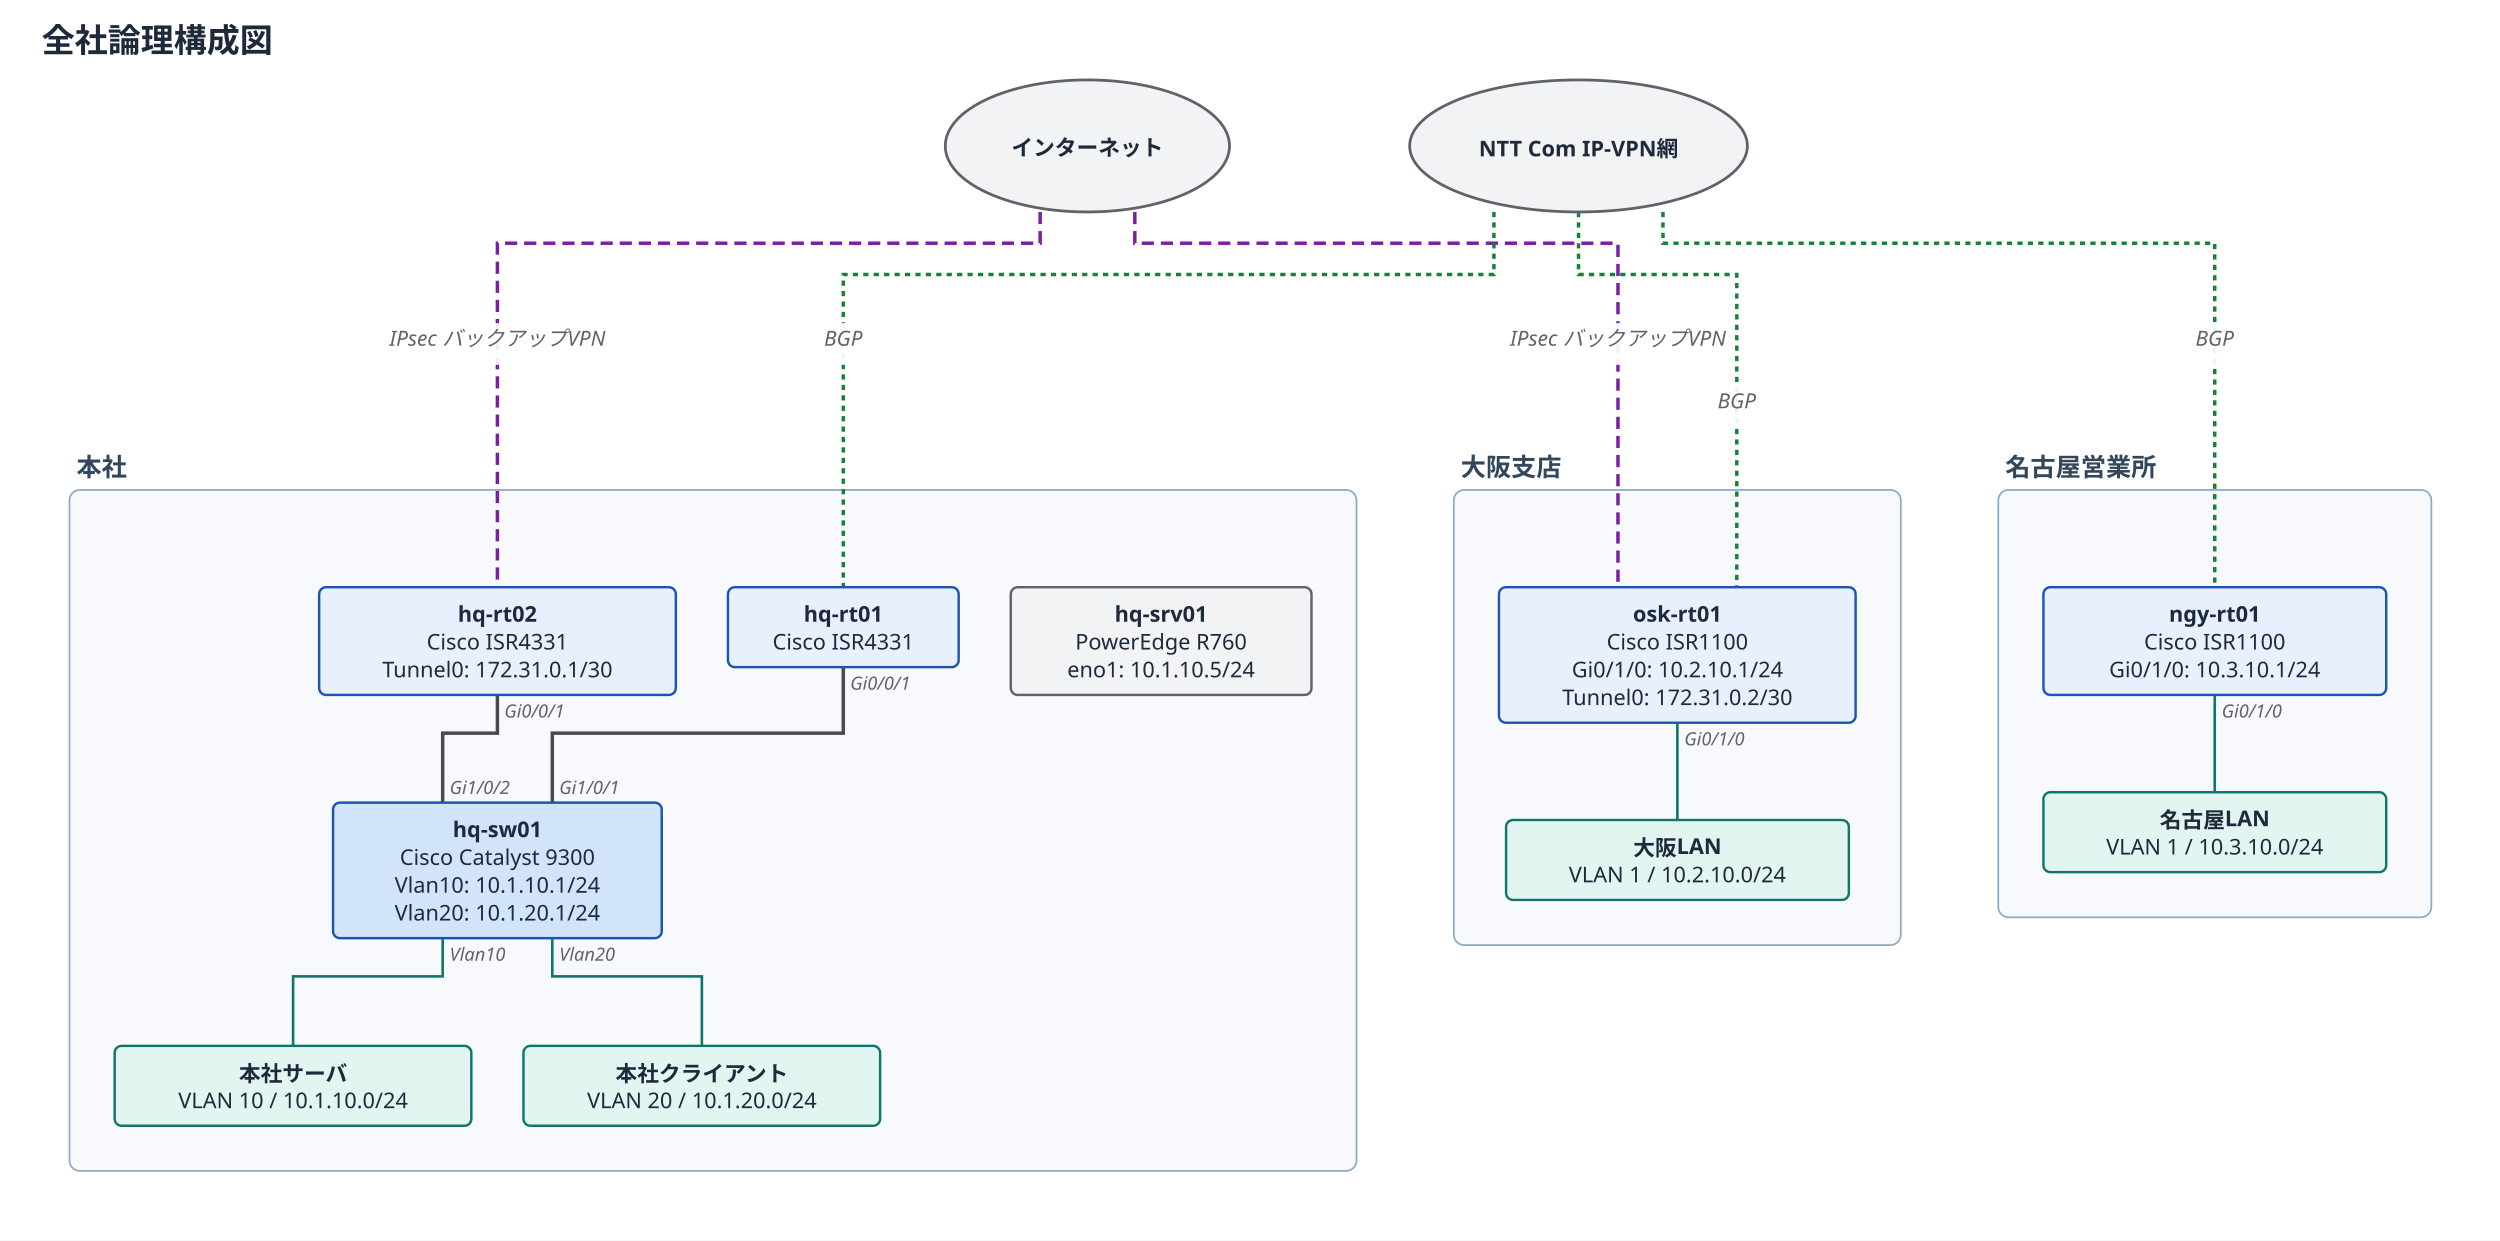
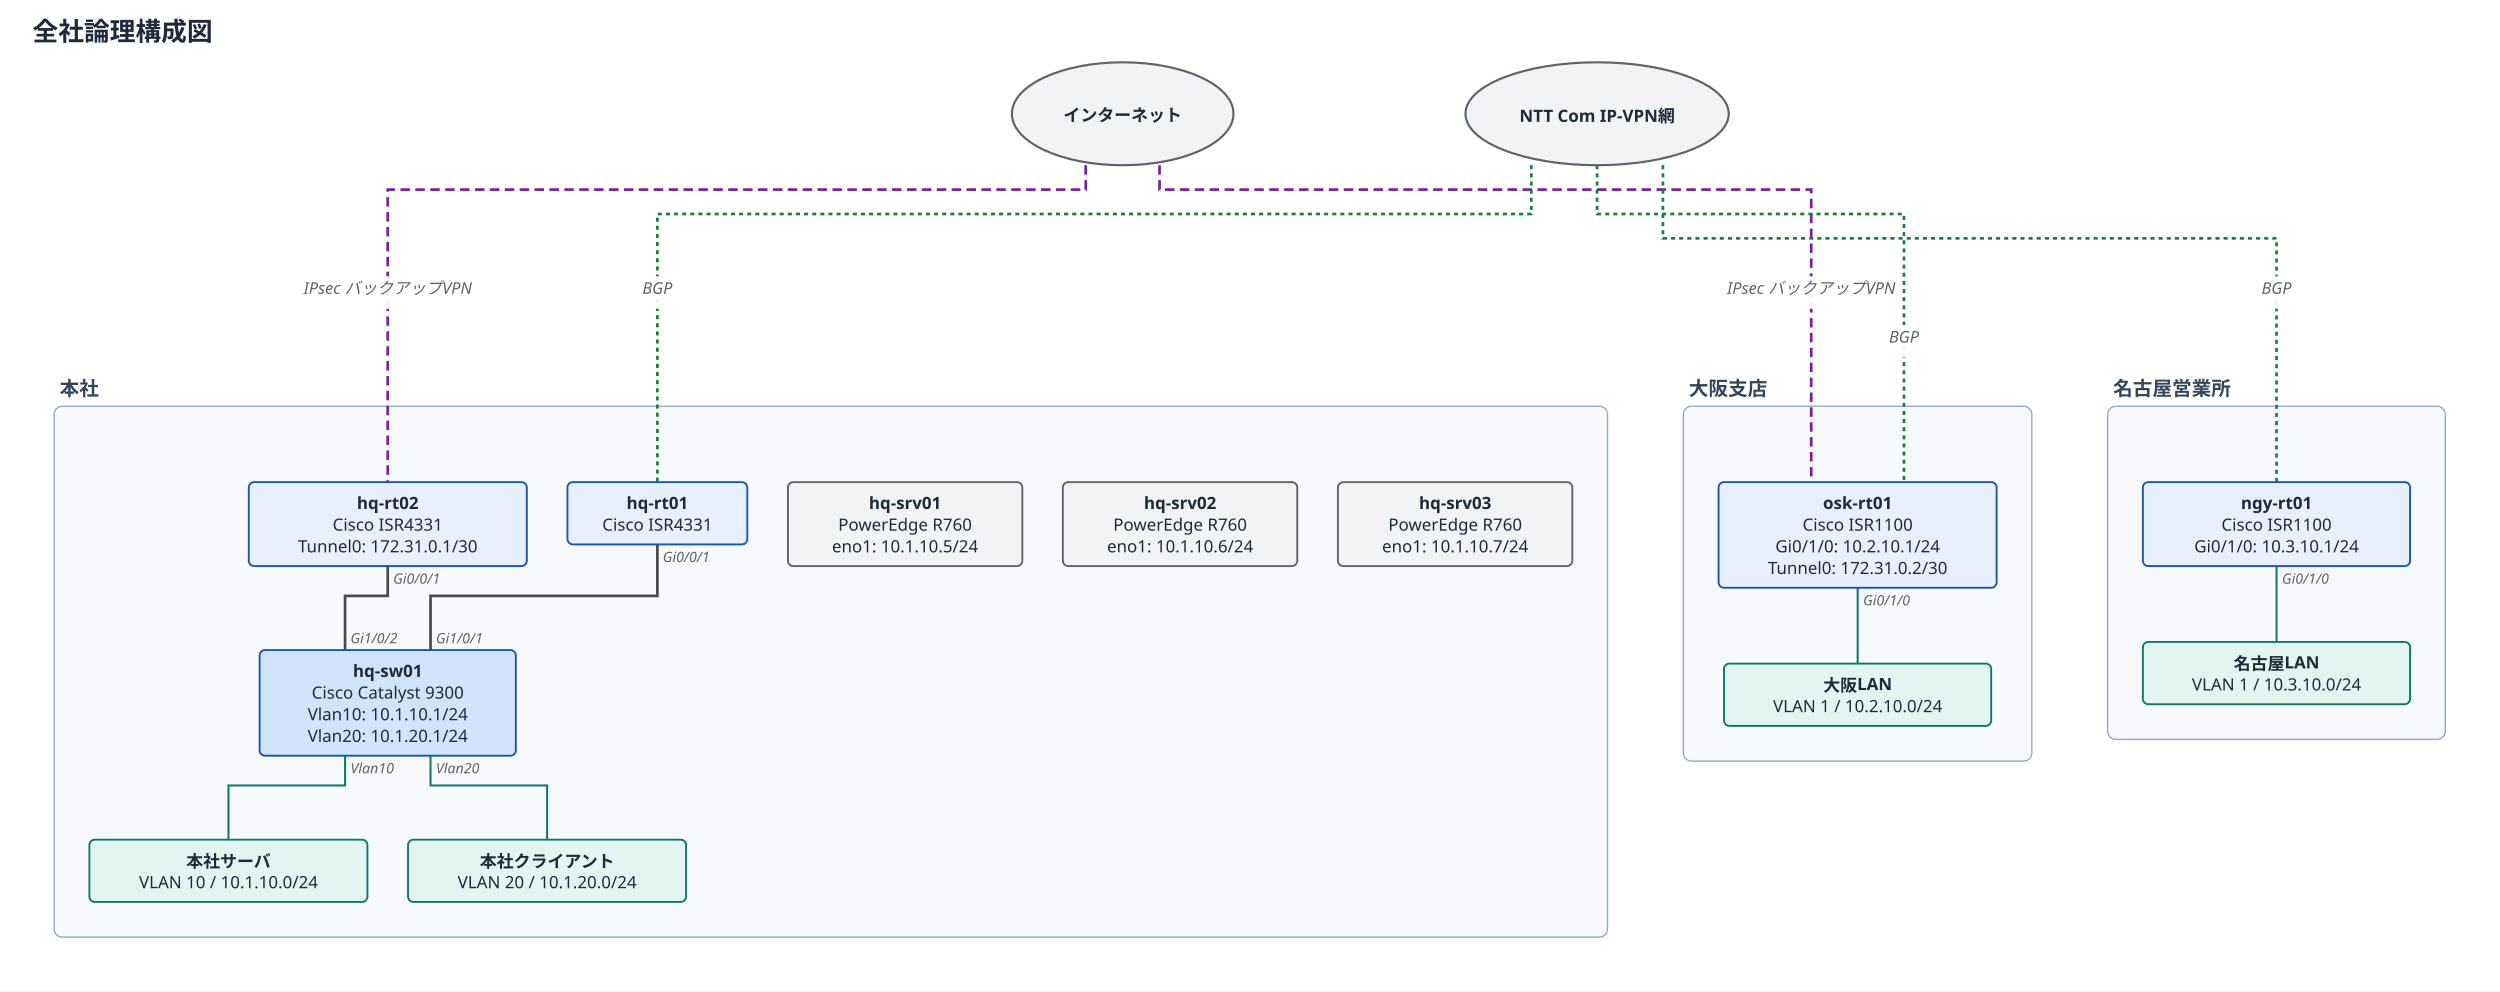
- <svg xmlns="http://www.w3.org/2000/svg" width="1439" height="714" viewBox="0 0 1439 714" font-family="'Segoe UI','Hiragino Sans','Noto Sans JP',Meiryo,sans-serif">
+ <svg xmlns="http://www.w3.org/2000/svg" width="1846" height="732" viewBox="0 0 1846 732" font-family="'Segoe UI','Hiragino Sans','Noto Sans JP',Meiryo,sans-serif">
  <defs />
  <rect width="100%" height="100%" fill="#ffffff" />
  <text x="24" y="30" font-size="19" font-weight="700" fill="#1e293b">全社論理構成図</text>
-   <rect x="40.0" y="282.0" width="740.8" height="392.0" rx="6" fill="#f7f9fc" stroke="#8fa8c4" />
-   <text x="44.0" y="274.0" font-size="14.5" font-weight="600" fill="#33475b">本社</text>
-   <rect x="836.8" y="282.0" width="257.3" height="262.0" rx="6" fill="#f7f9fc" stroke="#8fa8c4" />
-   <text x="840.8" y="274.0" font-size="14.5" font-weight="600" fill="#33475b">大阪支店</text>
-   <rect x="1150.2" y="282.0" width="249.3" height="246.0" rx="6" fill="#f7f9fc" stroke="#8fa8c4" />
-   <text x="1154.2" y="274.0" font-size="14.5" font-weight="600" fill="#33475b">名古屋営業所</text>
-   <polyline points="485.4,384.0 485.4,422.0 317.9,422.0 317.9,462.0" fill="none" stroke="#4a4a4a" stroke-width="2.0" opacity="1.0" />
-   <text x="489.4" y="397.0" font-size="10.5" font-style="italic" fill="#5f6368" opacity="1.0">Gi0/0/1</text>
-   <text x="321.9" y="457.0" font-size="10.5" font-style="italic" fill="#5f6368" opacity="1.0">Gi1/0/1</text>
-   <polyline points="286.3,400.0 286.3,422.0 254.8,422.0 254.8,462.0" fill="none" stroke="#4a4a4a" stroke-width="2.0" opacity="1.0" />
-   <text x="290.3" y="413.0" font-size="10.5" font-style="italic" fill="#5f6368" opacity="1.0">Gi0/0/1</text>
-   <text x="258.8" y="457.0" font-size="10.5" font-style="italic" fill="#5f6368" opacity="1.0">Gi1/0/2</text>
-   <polyline points="254.8,540.0 254.8,562.0 168.7,562.0 168.7,602.0" fill="none" stroke="#0f766e" stroke-width="1.5" opacity="1.0" />
-   <text x="258.8" y="553.0" font-size="10.5" font-style="italic" fill="#5f6368" opacity="1.0">Vlan10</text>
-   <polyline points="317.9,540.0 317.9,562.0 404.0,562.0 404.0,602.0" fill="none" stroke="#0f766e" stroke-width="1.5" opacity="1.0" />
-   <text x="321.9" y="553.0" font-size="10.5" font-style="italic" fill="#5f6368" opacity="1.0">Vlan20</text>
-   <polyline points="965.5,416.0 965.5,472.0" fill="none" stroke="#0f766e" stroke-width="1.5" opacity="1.0" />
-   <text x="969.5" y="429.0" font-size="10.5" font-style="italic" fill="#5f6368" opacity="1.0">Gi0/1/0</text>
-   <polyline points="1274.8,400.0 1274.8,456.0" fill="none" stroke="#0f766e" stroke-width="1.5" opacity="1.0" />
-   <text x="1278.8" y="413.0" font-size="10.5" font-style="italic" fill="#5f6368" opacity="1.0">Gi0/1/0</text>
-   <polyline points="598.7,122.0 598.7,140.0 286.3,140.0 286.3,338.0" fill="none" stroke="#7b1fa2" stroke-width="2.0" opacity="1.0" stroke-dasharray="7 4" />
-   <rect x="206.1" y="186.0" width="160.5" height="24.0" rx="4" fill="#ffffff" fill-opacity="0.92" opacity="1.0" />
-   <text x="286.3" y="199.0" text-anchor="middle" font-size="12" font-style="italic" font-weight="400" fill="#5f6368" opacity="1.0">IPsec バックアップVPN</text>
-   <polyline points="653.2,122.0 653.2,140.0 931.3,140.0 931.3,338.0" fill="none" stroke="#7b1fa2" stroke-width="2.0" opacity="1.0" stroke-dasharray="7 4" />
-   <rect x="851.0" y="186.0" width="160.5" height="24.0" rx="4" fill="#ffffff" fill-opacity="0.92" opacity="1.0" />
-   <text x="931.3" y="199.0" text-anchor="middle" font-size="12" font-style="italic" font-weight="400" fill="#5f6368" opacity="1.0">IPsec バックアップVPN</text>
-   <polyline points="859.9,122.0 859.9,158.0 485.4,158.0 485.4,338.0" fill="none" stroke="#188038" stroke-width="2.0" opacity="1.0" stroke-dasharray="3 3" />
-   <rect x="467.7" y="186.0" width="35.2" height="24.0" rx="4" fill="#ffffff" fill-opacity="0.92" opacity="1.0" />
-   <text x="485.4" y="199.0" text-anchor="middle" font-size="12" font-style="italic" font-weight="400" fill="#5f6368" opacity="1.0">BGP</text>
-   <polyline points="908.6,122.0 908.6,158.0 999.7,158.0 999.7,338.0" fill="none" stroke="#188038" stroke-width="2.0" opacity="1.0" stroke-dasharray="3 3" />
-   <rect x="982.1" y="222.0" width="35.2" height="24.0" rx="4" fill="#ffffff" fill-opacity="0.92" opacity="1.0" />
-   <text x="999.7" y="235.0" text-anchor="middle" font-size="12" font-style="italic" font-weight="400" fill="#5f6368" opacity="1.0">BGP</text>
-   <polyline points="957.2,122.0 957.2,140.0 1274.8,140.0 1274.8,338.0" fill="none" stroke="#188038" stroke-width="2.0" opacity="1.0" stroke-dasharray="3 3" />
-   <rect x="1257.2" y="186.0" width="35.2" height="24.0" rx="4" fill="#ffffff" fill-opacity="0.92" opacity="1.0" />
-   <text x="1274.8" y="199.0" text-anchor="middle" font-size="12" font-style="italic" font-weight="400" fill="#5f6368" opacity="1.0">BGP</text>
-   <ellipse cx="625.9" cy="84.0" rx="81.8" ry="38.0" fill="#f1f3f4" stroke="#5f6368" stroke-width="1.6" />
-   <text x="625.9" y="84.0" text-anchor="middle" dominant-baseline="central" font-size="12.5" font-weight="600" fill="#1e293b">インターネット</text>
-   <ellipse cx="908.6" cy="84.0" rx="97.2" ry="38.0" fill="#f1f3f4" stroke="#5f6368" stroke-width="1.6" />
-   <text x="908.6" y="84.0" text-anchor="middle" dominant-baseline="central" font-size="12.5" font-weight="600" fill="#1e293b">NTT Com IP-VPN網</text>
-   <rect x="183.7" y="338.0" width="205.3" height="62.0" rx="4" fill="#e8f0fe" stroke="#1a56b0" stroke-width="1.4" />
-   <text x="286.3" y="353.0" text-anchor="middle" dominant-baseline="central" font-size="12.5" font-weight="600" fill="#1e293b">hq-rt02</text>
-   <text x="286.3" y="369.0" text-anchor="middle" dominant-baseline="central" font-size="12.5" font-weight="400" fill="#1e293b">Cisco ISR4331</text>
-   <text x="286.3" y="385.0" text-anchor="middle" dominant-baseline="central" font-size="12.5" font-weight="400" fill="#1e293b">Tunnel0: 172.31.0.1/30</text>
-   <rect x="419.0" y="338.0" width="132.8" height="46.0" rx="4" fill="#e8f0fe" stroke="#1a56b0" stroke-width="1.4" />
-   <text x="485.4" y="353.0" text-anchor="middle" dominant-baseline="central" font-size="12.5" font-weight="600" fill="#1e293b">hq-rt01</text>
-   <text x="485.4" y="369.0" text-anchor="middle" dominant-baseline="central" font-size="12.5" font-weight="400" fill="#1e293b">Cisco ISR4331</text>
-   <rect x="191.7" y="462.0" width="189.2" height="78.0" rx="4" fill="#d2e3fc" stroke="#1a56b0" stroke-width="1.4" />
-   <text x="286.3" y="477.0" text-anchor="middle" dominant-baseline="central" font-size="12.5" font-weight="600" fill="#1e293b">hq-sw01</text>
-   <text x="286.3" y="493.0" text-anchor="middle" dominant-baseline="central" font-size="12.5" font-weight="400" fill="#1e293b">Cisco Catalyst 9300</text>
-   <text x="286.3" y="509.0" text-anchor="middle" dominant-baseline="central" font-size="12.5" font-weight="400" fill="#1e293b">Vlan10: 10.1.10.1/24</text>
-   <text x="286.3" y="525.0" text-anchor="middle" dominant-baseline="central" font-size="12.5" font-weight="400" fill="#1e293b">Vlan20: 10.1.20.1/24</text>
-   <rect x="581.8" y="338.0" width="173.1" height="62.0" rx="4" fill="#f1f3f4" stroke="#5f6368" stroke-width="1.4" />
-   <text x="668.3" y="353.0" text-anchor="middle" dominant-baseline="central" font-size="12.5" font-weight="600" fill="#1e293b">hq-srv01</text>
-   <text x="668.3" y="369.0" text-anchor="middle" dominant-baseline="central" font-size="12.5" font-weight="400" fill="#1e293b">PowerEdge R760</text>
-   <text x="668.3" y="385.0" text-anchor="middle" dominant-baseline="central" font-size="12.5" font-weight="400" fill="#1e293b">eno1: 10.1.10.5/24</text>
-   <rect x="66.0" y="602.0" width="205.3" height="46.0" rx="4" fill="#e2f5f0" stroke="#0f766e" stroke-width="1.4" />
-   <text x="168.7" y="617.0" text-anchor="middle" dominant-baseline="central" font-size="12.5" font-weight="600" fill="#1e293b">本社サーバ</text>
-   <text x="168.7" y="633.0" text-anchor="middle" dominant-baseline="central" font-size="12.5" font-weight="400" fill="#1e293b">VLAN 10 / 10.1.10.0/24</text>
-   <rect x="301.3" y="602.0" width="205.3" height="46.0" rx="4" fill="#e2f5f0" stroke="#0f766e" stroke-width="1.4" />
-   <text x="404.0" y="617.0" text-anchor="middle" dominant-baseline="central" font-size="12.5" font-weight="600" fill="#1e293b">本社クライアント</text>
-   <text x="404.0" y="633.0" text-anchor="middle" dominant-baseline="central" font-size="12.5" font-weight="400" fill="#1e293b">VLAN 20 / 10.1.20.0/24</text>
-   <rect x="862.8" y="338.0" width="205.3" height="78.0" rx="4" fill="#e8f0fe" stroke="#1a56b0" stroke-width="1.4" />
-   <text x="965.5" y="353.0" text-anchor="middle" dominant-baseline="central" font-size="12.5" font-weight="600" fill="#1e293b">osk-rt01</text>
-   <text x="965.5" y="369.0" text-anchor="middle" dominant-baseline="central" font-size="12.5" font-weight="400" fill="#1e293b">Cisco ISR1100</text>
-   <text x="965.5" y="385.0" text-anchor="middle" dominant-baseline="central" font-size="12.5" font-weight="400" fill="#1e293b">Gi0/1/0: 10.2.10.1/24</text>
-   <text x="965.5" y="401.0" text-anchor="middle" dominant-baseline="central" font-size="12.5" font-weight="400" fill="#1e293b">Tunnel0: 172.31.0.2/30</text>
-   <rect x="866.9" y="472.0" width="197.3" height="46.0" rx="4" fill="#e2f5f0" stroke="#0f766e" stroke-width="1.4" />
-   <text x="965.5" y="487.0" text-anchor="middle" dominant-baseline="central" font-size="12.5" font-weight="600" fill="#1e293b">大阪LAN</text>
-   <text x="965.5" y="503.0" text-anchor="middle" dominant-baseline="central" font-size="12.5" font-weight="400" fill="#1e293b">VLAN 1 / 10.2.10.0/24</text>
-   <rect x="1176.2" y="338.0" width="197.3" height="62.0" rx="4" fill="#e8f0fe" stroke="#1a56b0" stroke-width="1.4" />
-   <text x="1274.8" y="353.0" text-anchor="middle" dominant-baseline="central" font-size="12.5" font-weight="600" fill="#1e293b">ngy-rt01</text>
-   <text x="1274.8" y="369.0" text-anchor="middle" dominant-baseline="central" font-size="12.5" font-weight="400" fill="#1e293b">Cisco ISR1100</text>
-   <text x="1274.8" y="385.0" text-anchor="middle" dominant-baseline="central" font-size="12.5" font-weight="400" fill="#1e293b">Gi0/1/0: 10.3.10.1/24</text>
-   <rect x="1176.2" y="456.0" width="197.3" height="46.0" rx="4" fill="#e2f5f0" stroke="#0f766e" stroke-width="1.4" />
-   <text x="1274.8" y="471.0" text-anchor="middle" dominant-baseline="central" font-size="12.5" font-weight="600" fill="#1e293b">名古屋LAN</text>
-   <text x="1274.8" y="487.0" text-anchor="middle" dominant-baseline="central" font-size="12.5" font-weight="400" fill="#1e293b">VLAN 1 / 10.3.10.0/24</text>
+   <rect x="40.0" y="300.0" width="1147.0" height="392.0" rx="6" fill="#f7f9fc" stroke="#8fa8c4" />
+   <text x="44.0" y="292.0" font-size="14.5" font-weight="600" fill="#33475b">本社</text>
+   <rect x="1243.0" y="300.0" width="257.3" height="262.0" rx="6" fill="#f7f9fc" stroke="#8fa8c4" />
+   <text x="1247.0" y="292.0" font-size="14.5" font-weight="600" fill="#33475b">大阪支店</text>
+   <rect x="1556.3" y="300.0" width="249.3" height="246.0" rx="6" fill="#f7f9fc" stroke="#8fa8c4" />
+   <text x="1560.3" y="292.0" font-size="14.5" font-weight="600" fill="#33475b">名古屋営業所</text>
+   <polyline points="485.4,402.0 485.4,440.0 317.9,440.0 317.9,480.0" fill="none" stroke="#4a4a4a" stroke-width="2.0" opacity="1.0" />
+   <text x="489.4" y="415.0" font-size="10.5" font-style="italic" fill="#5f6368" opacity="1.0">Gi0/0/1</text>
+   <text x="321.9" y="475.0" font-size="10.5" font-style="italic" fill="#5f6368" opacity="1.0">Gi1/0/1</text>
+   <polyline points="286.3,418.0 286.3,440.0 254.8,440.0 254.8,480.0" fill="none" stroke="#4a4a4a" stroke-width="2.0" opacity="1.0" />
+   <text x="290.3" y="431.0" font-size="10.5" font-style="italic" fill="#5f6368" opacity="1.0">Gi0/0/1</text>
+   <text x="258.8" y="475.0" font-size="10.5" font-style="italic" fill="#5f6368" opacity="1.0">Gi1/0/2</text>
+   <polyline points="254.8,558.0 254.8,580.0 168.7,580.0 168.7,620.0" fill="none" stroke="#0f766e" stroke-width="1.5" opacity="1.0" />
+   <text x="258.8" y="571.0" font-size="10.5" font-style="italic" fill="#5f6368" opacity="1.0">Vlan10</text>
+   <polyline points="317.9,558.0 317.9,580.0 404.0,580.0 404.0,620.0" fill="none" stroke="#0f766e" stroke-width="1.5" opacity="1.0" />
+   <text x="321.9" y="571.0" font-size="10.5" font-style="italic" fill="#5f6368" opacity="1.0">Vlan20</text>
+   <polyline points="1371.7,434.0 1371.7,490.0" fill="none" stroke="#0f766e" stroke-width="1.5" opacity="1.0" />
+   <text x="1375.7" y="447.0" font-size="10.5" font-style="italic" fill="#5f6368" opacity="1.0">Gi0/1/0</text>
+   <polyline points="1681.0,418.0 1681.0,474.0" fill="none" stroke="#0f766e" stroke-width="1.5" opacity="1.0" />
+   <text x="1685.0" y="431.0" font-size="10.5" font-style="italic" fill="#5f6368" opacity="1.0">Gi0/1/0</text>
+   <polyline points="801.7,122.0 801.7,140.0 286.3,140.0 286.3,356.0" fill="none" stroke="#7b1fa2" stroke-width="2.0" opacity="1.0" stroke-dasharray="7 4" />
+   <rect x="206.1" y="204.0" width="160.5" height="24.0" rx="4" fill="#ffffff" fill-opacity="0.92" opacity="1.0" />
+   <text x="286.3" y="217.0" text-anchor="middle" font-size="12" font-style="italic" font-weight="400" fill="#5f6368" opacity="1.0">IPsec バックアップVPN</text>
+   <polyline points="856.2,122.0 856.2,140.0 1337.4,140.0 1337.4,356.0" fill="none" stroke="#7b1fa2" stroke-width="2.0" opacity="1.0" stroke-dasharray="7 4" />
+   <rect x="1257.2" y="204.0" width="160.5" height="24.0" rx="4" fill="#ffffff" fill-opacity="0.92" opacity="1.0" />
+   <text x="1337.4" y="217.0" text-anchor="middle" font-size="12" font-style="italic" font-weight="400" fill="#5f6368" opacity="1.0">IPsec バックアップVPN</text>
+   <polyline points="1130.7,122.0 1130.7,158.0 485.4,158.0 485.4,356.0" fill="none" stroke="#188038" stroke-width="2.0" opacity="1.0" stroke-dasharray="3 3" />
+   <rect x="467.7" y="204.0" width="35.2" height="24.0" rx="4" fill="#ffffff" fill-opacity="0.92" opacity="1.0" />
+   <text x="485.4" y="217.0" text-anchor="middle" font-size="12" font-style="italic" font-weight="400" fill="#5f6368" opacity="1.0">BGP</text>
+   <polyline points="1179.3,122.0 1179.3,158.0 1405.9,158.0 1405.9,356.0" fill="none" stroke="#188038" stroke-width="2.0" opacity="1.0" stroke-dasharray="3 3" />
+   <rect x="1388.3" y="240.0" width="35.2" height="24.0" rx="4" fill="#ffffff" fill-opacity="0.92" opacity="1.0" />
+   <text x="1405.9" y="253.0" text-anchor="middle" font-size="12" font-style="italic" font-weight="400" fill="#5f6368" opacity="1.0">BGP</text>
+   <polyline points="1227.9,122.0 1227.9,176.0 1681.0,176.0 1681.0,356.0" fill="none" stroke="#188038" stroke-width="2.0" opacity="1.0" stroke-dasharray="3 3" />
+   <rect x="1663.3" y="204.0" width="35.2" height="24.0" rx="4" fill="#ffffff" fill-opacity="0.92" opacity="1.0" />
+   <text x="1681.0" y="217.0" text-anchor="middle" font-size="12" font-style="italic" font-weight="400" fill="#5f6368" opacity="1.0">BGP</text>
+   <ellipse cx="829.0" cy="84.0" rx="81.8" ry="38.0" fill="#f1f3f4" stroke="#5f6368" stroke-width="1.6" />
+   <text x="829.0" y="84.0" text-anchor="middle" dominant-baseline="central" font-size="12.5" font-weight="600" fill="#1e293b">インターネット</text>
+   <ellipse cx="1179.3" cy="84.0" rx="97.2" ry="38.0" fill="#f1f3f4" stroke="#5f6368" stroke-width="1.6" />
+   <text x="1179.3" y="84.0" text-anchor="middle" dominant-baseline="central" font-size="12.5" font-weight="600" fill="#1e293b">NTT Com IP-VPN網</text>
+   <rect x="183.7" y="356.0" width="205.3" height="62.0" rx="4" fill="#e8f0fe" stroke="#1a56b0" stroke-width="1.4" />
+   <text x="286.3" y="371.0" text-anchor="middle" dominant-baseline="central" font-size="12.5" font-weight="600" fill="#1e293b">hq-rt02</text>
+   <text x="286.3" y="387.0" text-anchor="middle" dominant-baseline="central" font-size="12.5" font-weight="400" fill="#1e293b">Cisco ISR4331</text>
+   <text x="286.3" y="403.0" text-anchor="middle" dominant-baseline="central" font-size="12.5" font-weight="400" fill="#1e293b">Tunnel0: 172.31.0.1/30</text>
+   <rect x="419.0" y="356.0" width="132.8" height="46.0" rx="4" fill="#e8f0fe" stroke="#1a56b0" stroke-width="1.4" />
+   <text x="485.4" y="371.0" text-anchor="middle" dominant-baseline="central" font-size="12.5" font-weight="600" fill="#1e293b">hq-rt01</text>
+   <text x="485.4" y="387.0" text-anchor="middle" dominant-baseline="central" font-size="12.5" font-weight="400" fill="#1e293b">Cisco ISR4331</text>
+   <rect x="191.7" y="480.0" width="189.2" height="78.0" rx="4" fill="#d2e3fc" stroke="#1a56b0" stroke-width="1.4" />
+   <text x="286.3" y="495.0" text-anchor="middle" dominant-baseline="central" font-size="12.5" font-weight="600" fill="#1e293b">hq-sw01</text>
+   <text x="286.3" y="511.0" text-anchor="middle" dominant-baseline="central" font-size="12.5" font-weight="400" fill="#1e293b">Cisco Catalyst 9300</text>
+   <text x="286.3" y="527.0" text-anchor="middle" dominant-baseline="central" font-size="12.5" font-weight="400" fill="#1e293b">Vlan10: 10.1.10.1/24</text>
+   <text x="286.3" y="543.0" text-anchor="middle" dominant-baseline="central" font-size="12.5" font-weight="400" fill="#1e293b">Vlan20: 10.1.20.1/24</text>
+   <rect x="581.8" y="356.0" width="173.1" height="62.0" rx="4" fill="#f1f3f4" stroke="#5f6368" stroke-width="1.4" />
+   <text x="668.3" y="371.0" text-anchor="middle" dominant-baseline="central" font-size="12.5" font-weight="600" fill="#1e293b">hq-srv01</text>
+   <text x="668.3" y="387.0" text-anchor="middle" dominant-baseline="central" font-size="12.5" font-weight="400" fill="#1e293b">PowerEdge R760</text>
+   <text x="668.3" y="403.0" text-anchor="middle" dominant-baseline="central" font-size="12.5" font-weight="400" fill="#1e293b">eno1: 10.1.10.5/24</text>
+   <rect x="784.8" y="356.0" width="173.1" height="62.0" rx="4" fill="#f1f3f4" stroke="#5f6368" stroke-width="1.4" />
+   <text x="871.4" y="371.0" text-anchor="middle" dominant-baseline="central" font-size="12.5" font-weight="600" fill="#1e293b">hq-srv02</text>
+   <text x="871.4" y="387.0" text-anchor="middle" dominant-baseline="central" font-size="12.5" font-weight="400" fill="#1e293b">PowerEdge R760</text>
+   <text x="871.4" y="403.0" text-anchor="middle" dominant-baseline="central" font-size="12.5" font-weight="400" fill="#1e293b">eno1: 10.1.10.6/24</text>
+   <rect x="987.9" y="356.0" width="173.1" height="62.0" rx="4" fill="#f1f3f4" stroke="#5f6368" stroke-width="1.4" />
+   <text x="1074.5" y="371.0" text-anchor="middle" dominant-baseline="central" font-size="12.5" font-weight="600" fill="#1e293b">hq-srv03</text>
+   <text x="1074.5" y="387.0" text-anchor="middle" dominant-baseline="central" font-size="12.5" font-weight="400" fill="#1e293b">PowerEdge R760</text>
+   <text x="1074.5" y="403.0" text-anchor="middle" dominant-baseline="central" font-size="12.5" font-weight="400" fill="#1e293b">eno1: 10.1.10.7/24</text>
+   <rect x="66.0" y="620.0" width="205.3" height="46.0" rx="4" fill="#e2f5f0" stroke="#0f766e" stroke-width="1.4" />
+   <text x="168.7" y="635.0" text-anchor="middle" dominant-baseline="central" font-size="12.5" font-weight="600" fill="#1e293b">本社サーバ</text>
+   <text x="168.7" y="651.0" text-anchor="middle" dominant-baseline="central" font-size="12.5" font-weight="400" fill="#1e293b">VLAN 10 / 10.1.10.0/24</text>
+   <rect x="301.3" y="620.0" width="205.3" height="46.0" rx="4" fill="#e2f5f0" stroke="#0f766e" stroke-width="1.4" />
+   <text x="404.0" y="635.0" text-anchor="middle" dominant-baseline="central" font-size="12.5" font-weight="600" fill="#1e293b">本社クライアント</text>
+   <text x="404.0" y="651.0" text-anchor="middle" dominant-baseline="central" font-size="12.5" font-weight="400" fill="#1e293b">VLAN 20 / 10.1.20.0/24</text>
+   <rect x="1269.0" y="356.0" width="205.3" height="78.0" rx="4" fill="#e8f0fe" stroke="#1a56b0" stroke-width="1.4" />
+   <text x="1371.7" y="371.0" text-anchor="middle" dominant-baseline="central" font-size="12.5" font-weight="600" fill="#1e293b">osk-rt01</text>
+   <text x="1371.7" y="387.0" text-anchor="middle" dominant-baseline="central" font-size="12.5" font-weight="400" fill="#1e293b">Cisco ISR1100</text>
+   <text x="1371.7" y="403.0" text-anchor="middle" dominant-baseline="central" font-size="12.5" font-weight="400" fill="#1e293b">Gi0/1/0: 10.2.10.1/24</text>
+   <text x="1371.7" y="419.0" text-anchor="middle" dominant-baseline="central" font-size="12.5" font-weight="400" fill="#1e293b">Tunnel0: 172.31.0.2/30</text>
+   <rect x="1273.0" y="490.0" width="197.3" height="46.0" rx="4" fill="#e2f5f0" stroke="#0f766e" stroke-width="1.4" />
+   <text x="1371.7" y="505.0" text-anchor="middle" dominant-baseline="central" font-size="12.5" font-weight="600" fill="#1e293b">大阪LAN</text>
+   <text x="1371.7" y="521.0" text-anchor="middle" dominant-baseline="central" font-size="12.5" font-weight="400" fill="#1e293b">VLAN 1 / 10.2.10.0/24</text>
+   <rect x="1582.3" y="356.0" width="197.3" height="62.0" rx="4" fill="#e8f0fe" stroke="#1a56b0" stroke-width="1.4" />
+   <text x="1681.0" y="371.0" text-anchor="middle" dominant-baseline="central" font-size="12.5" font-weight="600" fill="#1e293b">ngy-rt01</text>
+   <text x="1681.0" y="387.0" text-anchor="middle" dominant-baseline="central" font-size="12.5" font-weight="400" fill="#1e293b">Cisco ISR1100</text>
+   <text x="1681.0" y="403.0" text-anchor="middle" dominant-baseline="central" font-size="12.5" font-weight="400" fill="#1e293b">Gi0/1/0: 10.3.10.1/24</text>
+   <rect x="1582.3" y="474.0" width="197.3" height="46.0" rx="4" fill="#e2f5f0" stroke="#0f766e" stroke-width="1.4" />
+   <text x="1681.0" y="489.0" text-anchor="middle" dominant-baseline="central" font-size="12.5" font-weight="600" fill="#1e293b">名古屋LAN</text>
+   <text x="1681.0" y="505.0" text-anchor="middle" dominant-baseline="central" font-size="12.5" font-weight="400" fill="#1e293b">VLAN 1 / 10.3.10.0/24</text>
</svg>
